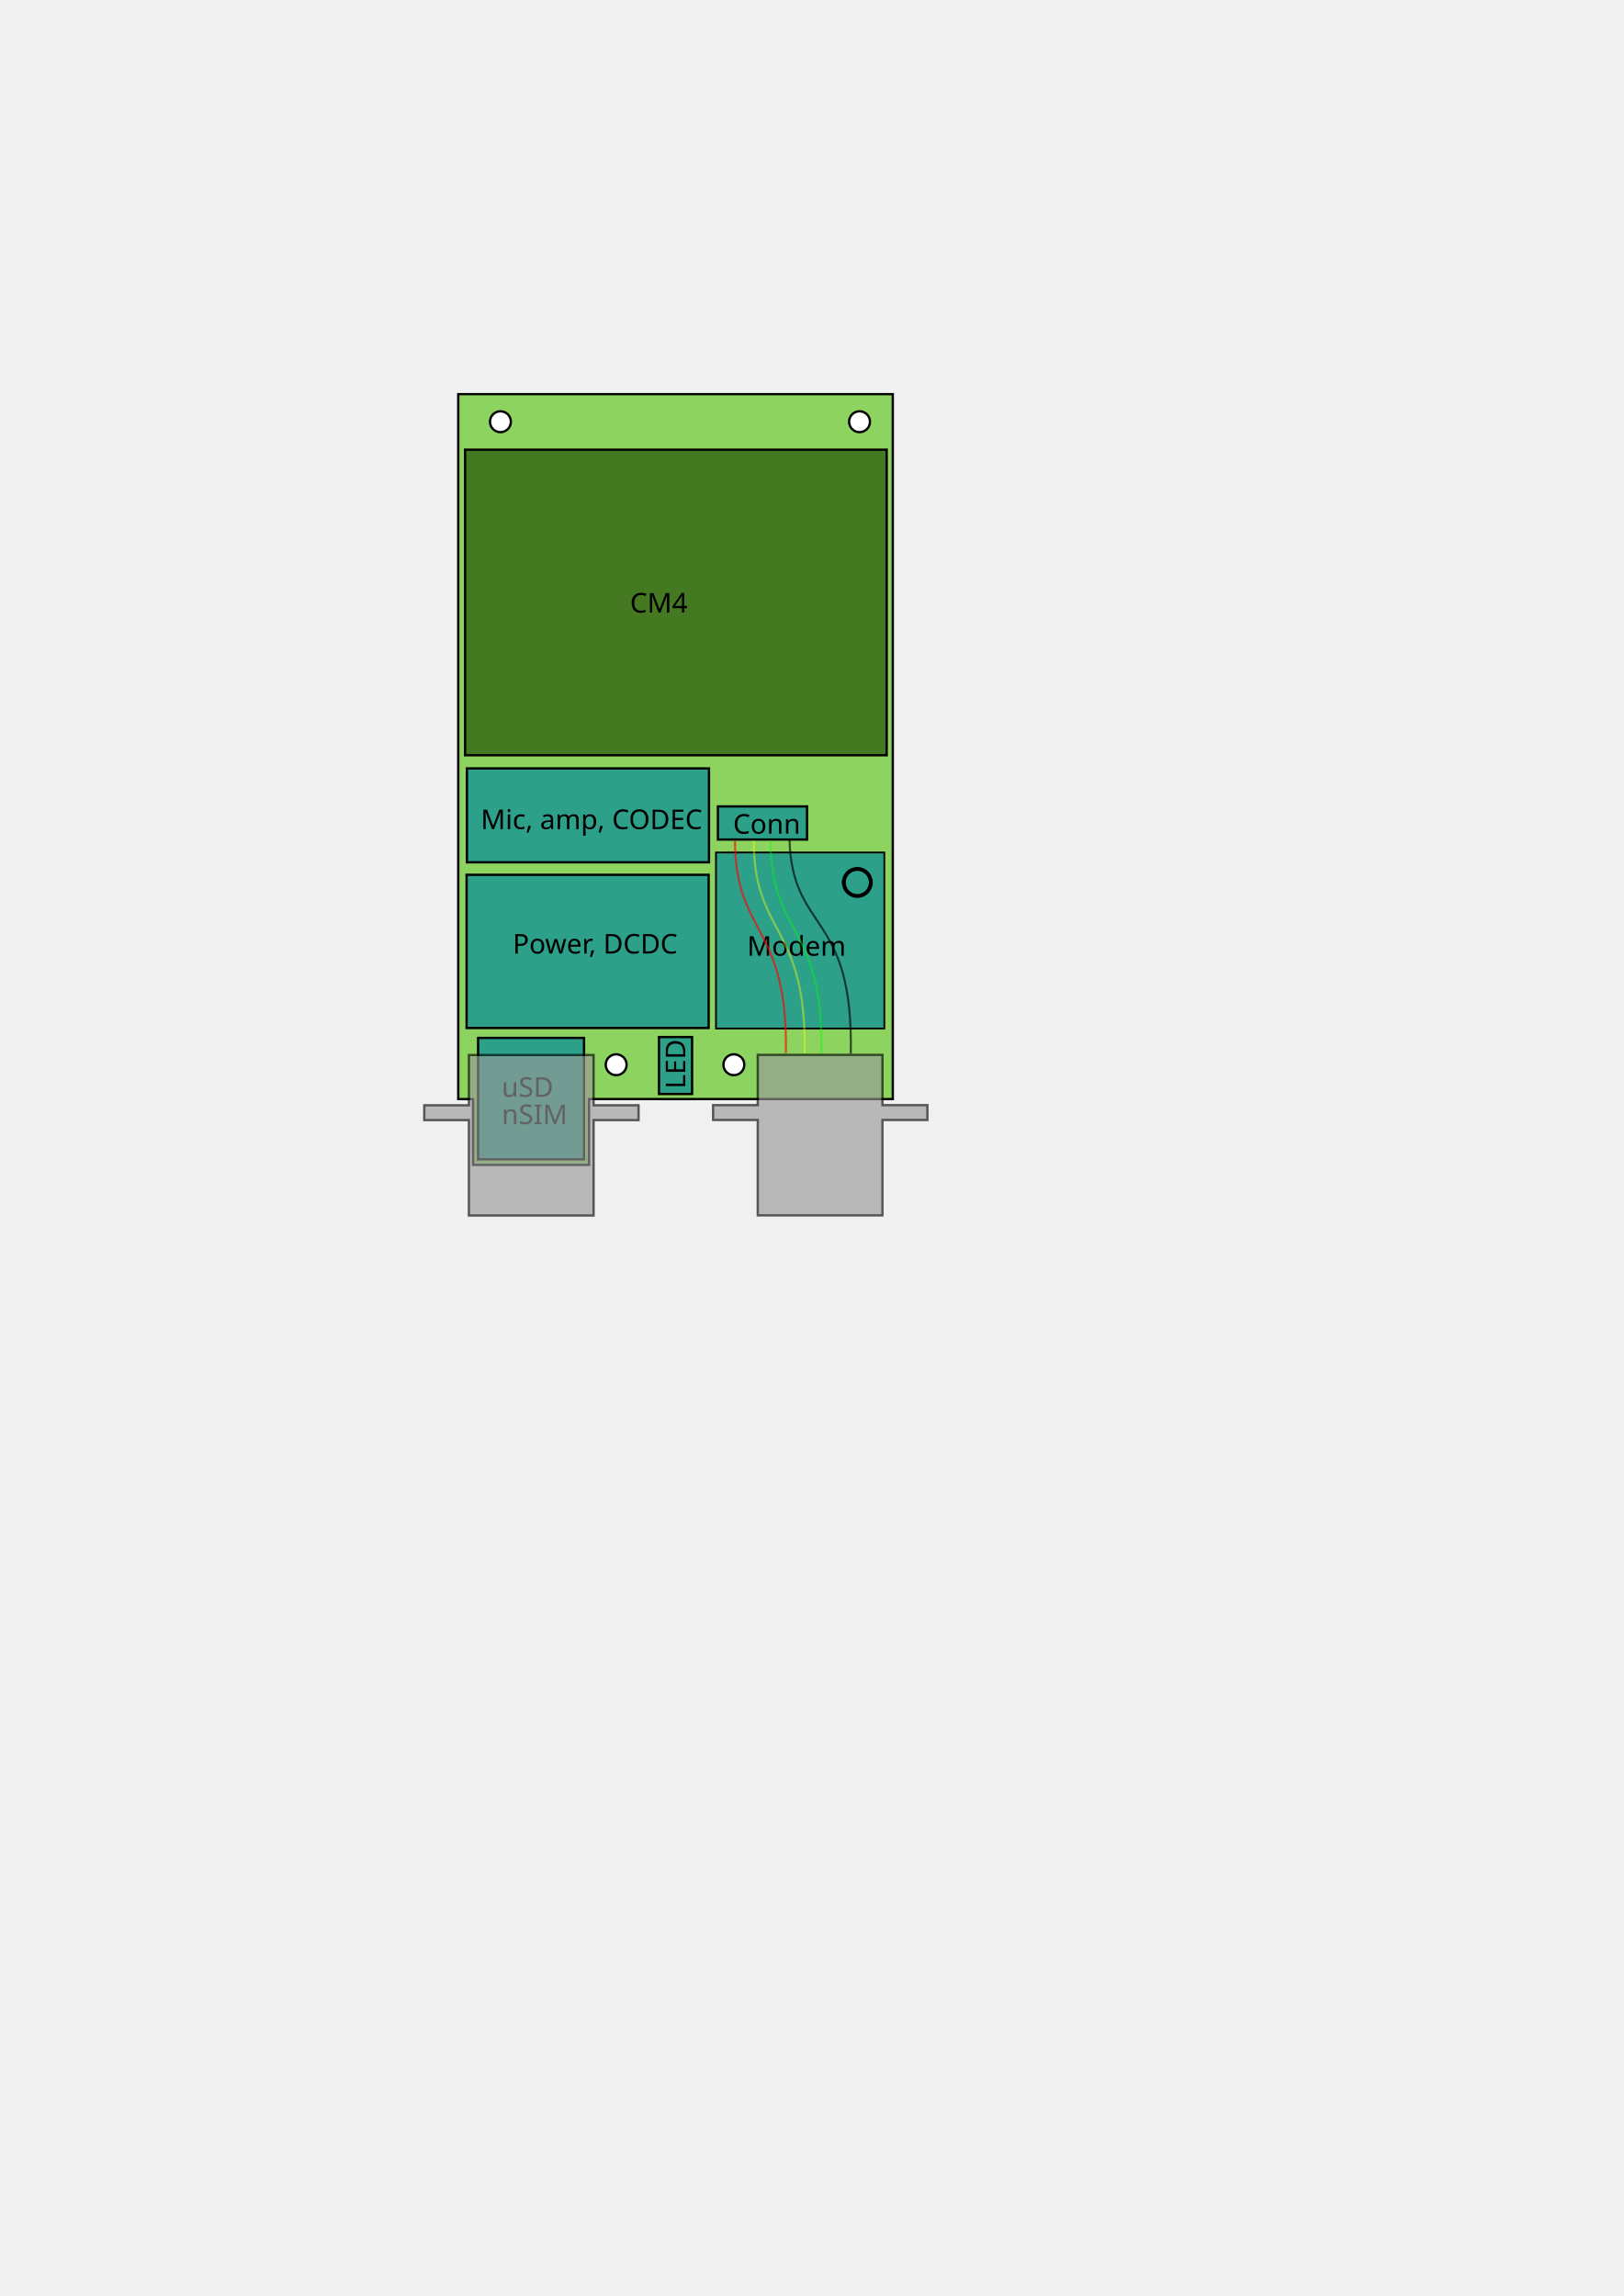
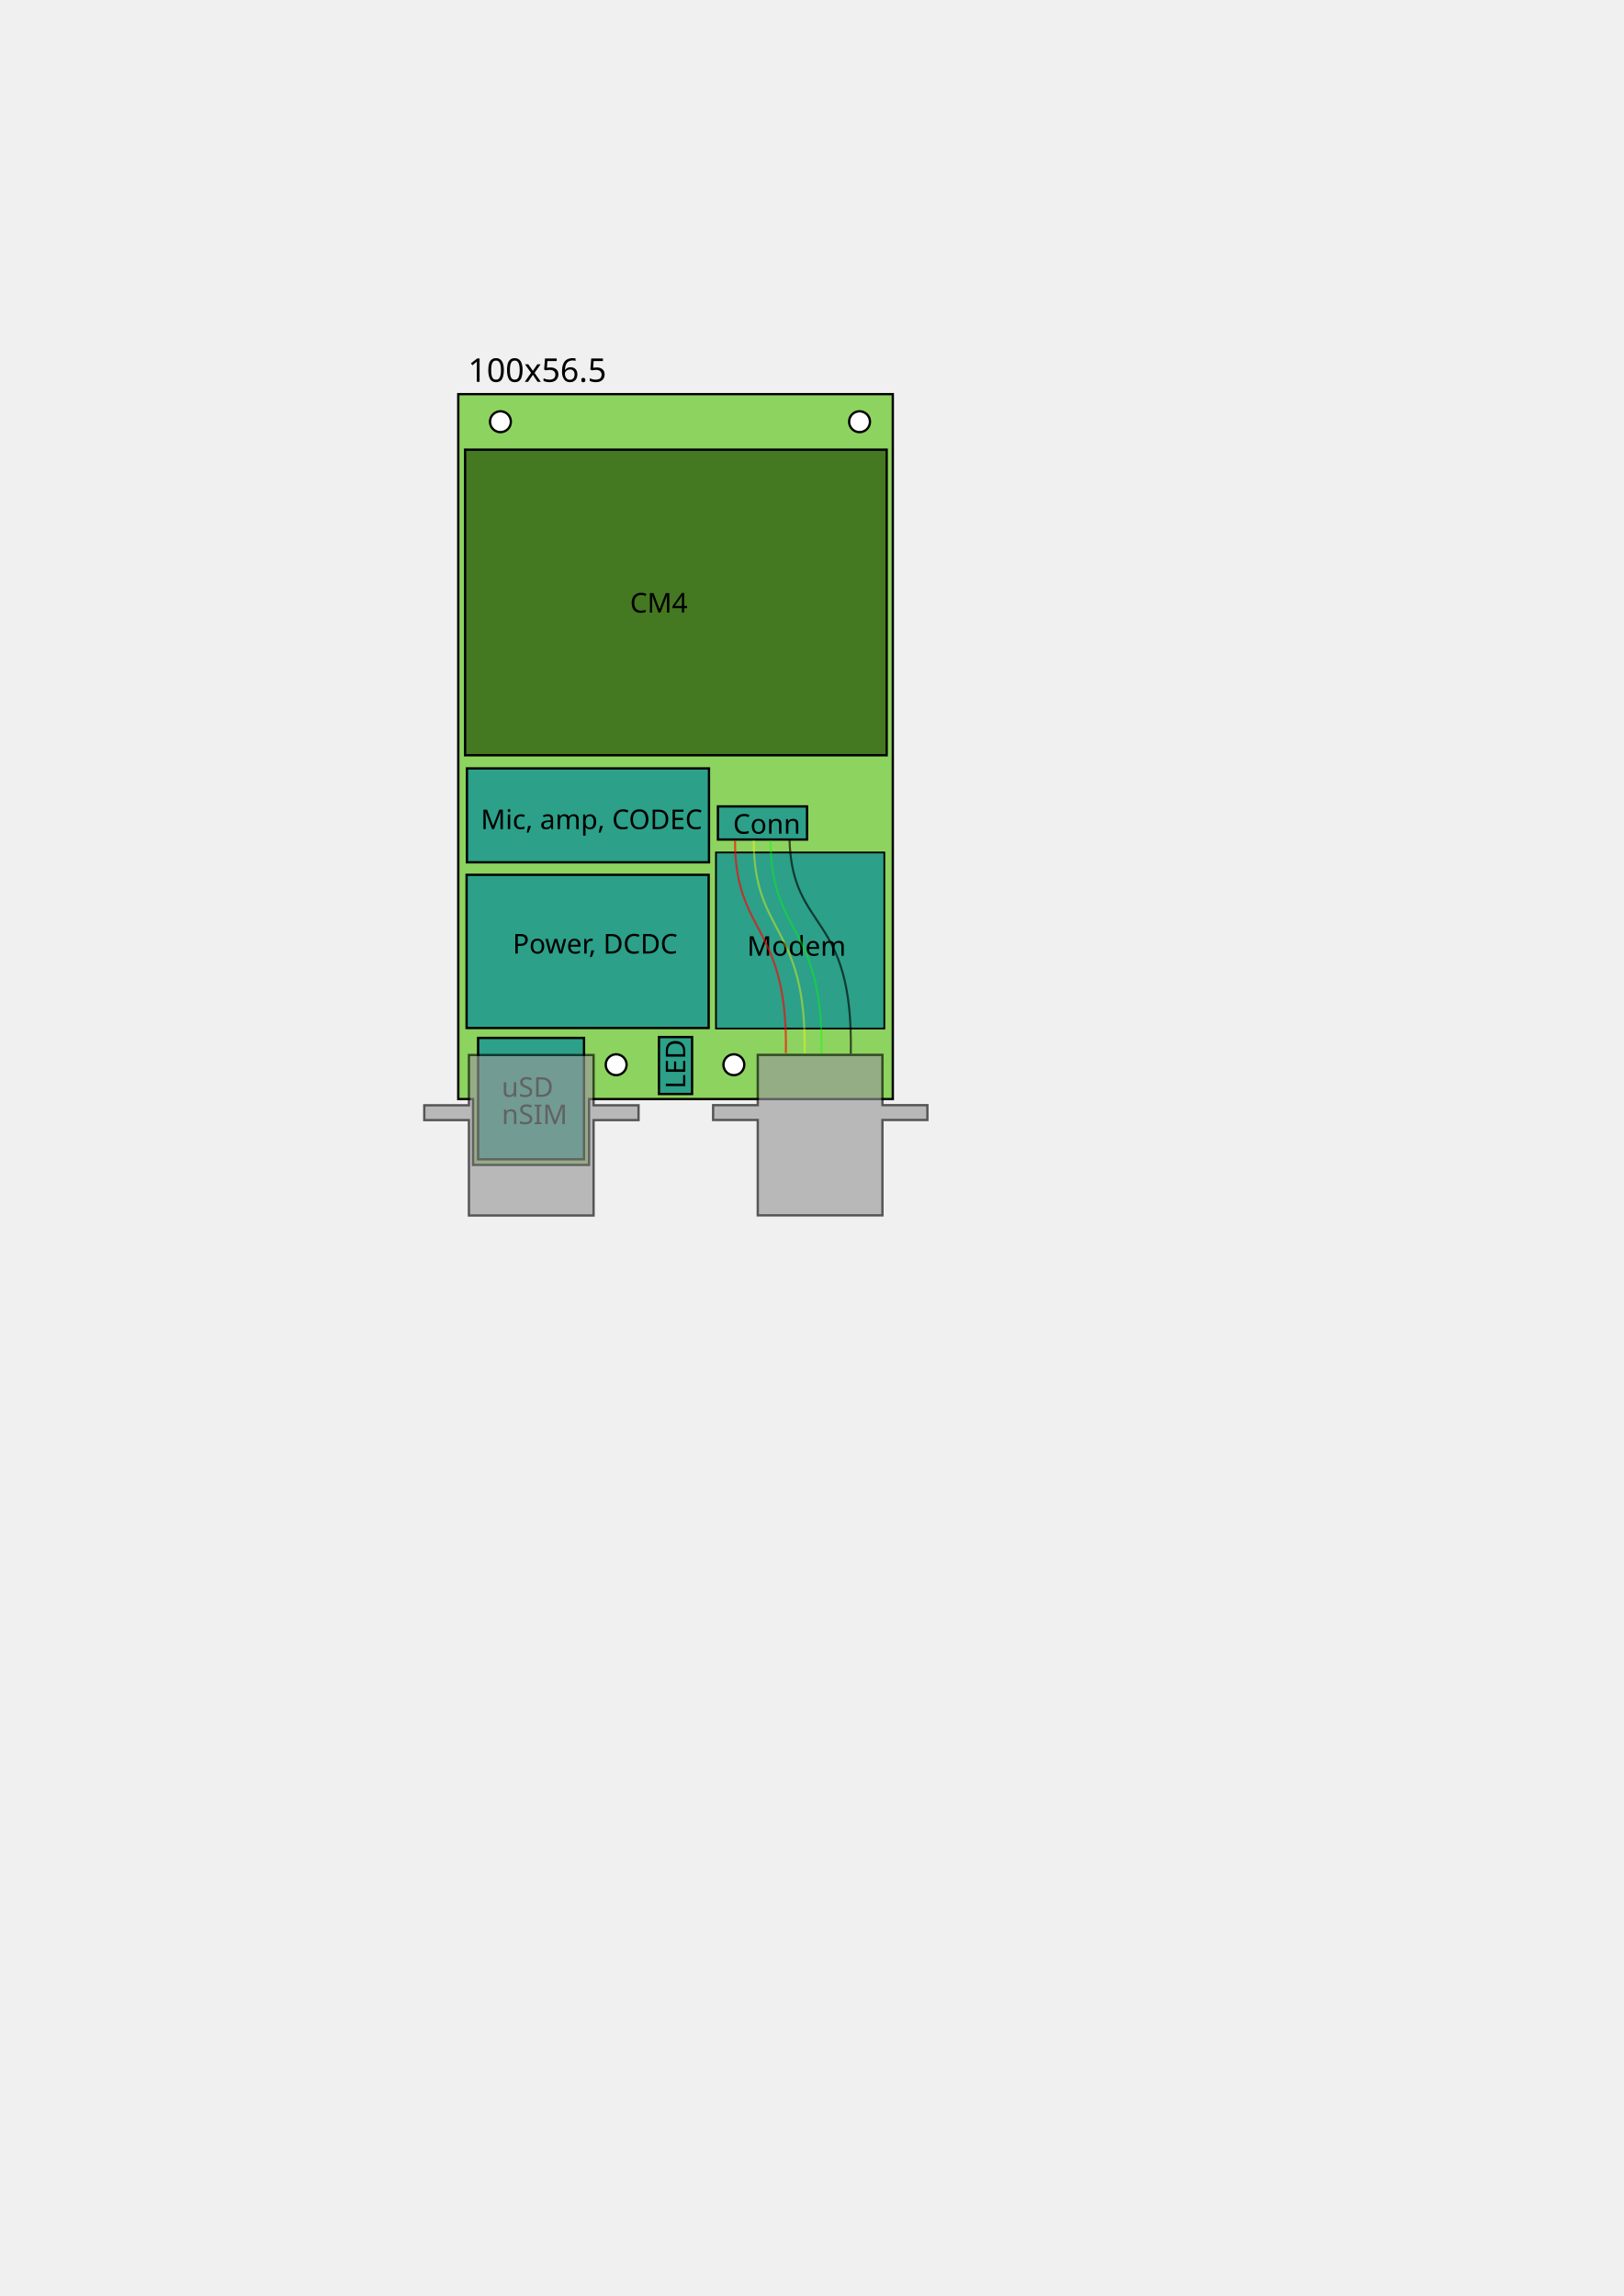
<svg xmlns="http://www.w3.org/2000/svg" width="210mm" height="297mm" viewBox="0 0 210 297" version="1.1" id="svg8">
  <defs id="defs2" />
  <g id="layer1" style="display:inline">
    <path id="rect850" style="font-variation-settings:normal;opacity:1;vector-effect:none;fill:#8dd35f;fill-opacity:1;fill-rule:evenodd;stroke:#000000;stroke-width:0.3;stroke-linecap:butt;stroke-linejoin:miter;stroke-miterlimit:10;stroke-dasharray:none;stroke-dashoffset:0;stroke-opacity:1;stop-color:#000000;stop-opacity:1" d="M 59.27,50.985 H 115.47 V 142.173 H 76.183 v 8.512 H 61.181 v -8.512 h -1.912 z" />
    <ellipse style="color:#000000;overflow:visible;opacity:1;fill:#ffffff;fill-rule:evenodd;stroke:#000000;stroke-width:0.3;stroke-linecap:round;stroke-miterlimit:10;stroke-dasharray:none;stroke-opacity:1" id="path965" cx="111.168" cy="54.552" rx="1.35" ry="1.35" />
    <ellipse style="color:#000000;overflow:visible;opacity:1;fill:#ffffff;fill-rule:evenodd;stroke:#000000;stroke-width:0.3;stroke-linecap:round;stroke-miterlimit:10;stroke-dasharray:none;stroke-opacity:1" id="path965-2" cx="64.724" cy="54.552" rx="1.35" ry="1.35" />
    <ellipse style="color:#000000;overflow:visible;opacity:1;fill:#ffffff;fill-rule:evenodd;stroke:#000000;stroke-width:0.3;stroke-linecap:round;stroke-miterlimit:10;stroke-dasharray:none;stroke-opacity:1" id="path965-6" cx="94.914" cy="137.729" rx="1.35" ry="1.35" />
    <ellipse style="color:#000000;overflow:visible;opacity:1;fill:#ffffff;fill-rule:evenodd;stroke:#000000;stroke-width:0.3;stroke-linecap:round;stroke-miterlimit:10;stroke-dasharray:none;stroke-opacity:1" id="path965-2-1" cx="79.691" cy="137.729" rx="1.35" ry="1.35" />
+     <text xml:space="preserve" style="color:#000000;font-size:4.233px;line-height:1000%;font-family:'Droid Sans';-inkscape-font-specification:'Droid Sans';text-decoration:none;text-decoration-line:none;text-decoration-color:#000000;letter-spacing:0px;word-spacing:0px;overflow:visible;fill:#000000;stroke:none;stroke-width:0.331px;stroke-linecap:butt;stroke-linejoin:miter;stroke-opacity:1" x="60.527" y="49.389" id="text878">
+       <tspan id="tspan876" x="60.527" y="49.389" style="stroke:none;stroke-width:0.331px">100x56.5</tspan>
+     </text>
  </g>
  <g id="layer2" style="display:inline">
    <rect style="font-variation-settings:normal;opacity:1;vector-effect:none;fill:#2ca089;fill-opacity:1;fill-rule:evenodd;stroke:#000000;stroke-width:0.227;stroke-linecap:butt;stroke-linejoin:miter;stroke-miterlimit:10;stroke-dasharray:none;stroke-dashoffset:0;stroke-opacity:1;stop-color:#000000;stop-opacity:1" id="rect833" width="21.773" height="22.773" x="92.601" y="110.272" />
    <rect style="font-variation-settings:normal;opacity:1;vector-effect:none;fill:#2ca089;fill-opacity:1;fill-rule:evenodd;stroke:#000000;stroke-width:0.3;stroke-linecap:butt;stroke-linejoin:miter;stroke-miterlimit:10;stroke-dasharray:none;stroke-dashoffset:0;stroke-opacity:1;stop-color:#000000;stop-opacity:1" id="rect852" width="4.284" height="11.527" x="-108.598" y="92.852" transform="rotate(-90)" />
    <rect style="font-variation-settings:normal;opacity:1;vector-effect:none;fill:#2ca089;fill-opacity:1;fill-rule:evenodd;stroke:#000000;stroke-width:0.3;stroke-linecap:butt;stroke-linejoin:miter;stroke-miterlimit:10;stroke-dasharray:none;stroke-dashoffset:0;stroke-opacity:1;stop-color:#000000;stop-opacity:1" id="rect869" width="31.307" height="19.815" x="60.347" y="113.162" />
-     <circle style="color:#000000;overflow:visible;opacity:1;fill:none;fill-rule:evenodd;stroke:#000000;stroke-width:0.5;stroke-linecap:round;stroke-miterlimit:4;stroke-dasharray:none;stroke-opacity:1" id="path871" cx="110.882" cy="114.149" r="1.75" />
    <rect style="font-variation-settings:normal;opacity:1;vector-effect:none;fill:#2ca089;fill-opacity:1;fill-rule:evenodd;stroke:#000000;stroke-width:0.3;stroke-linecap:butt;stroke-linejoin:miter;stroke-miterlimit:10;stroke-dasharray:none;stroke-dashoffset:0;stroke-opacity:1;stop-color:#000000;stop-opacity:1" id="rect869-8" width="31.307" height="12.147" x="60.389" y="99.397" />
    <text xml:space="preserve" style="color:#000000;font-size:3.528px;line-height:1000%;font-family:'Droid Sans';-inkscape-font-specification:'Droid Sans';text-decoration:none;text-decoration-line:none;text-decoration-color:#000000;letter-spacing:0px;word-spacing:0px;overflow:visible;fill:#000000;stroke:none;stroke-width:0.331px;stroke-linecap:butt;stroke-linejoin:miter;stroke-opacity:1" x="62.18" y="107.253" id="text890">
      <tspan id="tspan888" x="62.18" y="107.253" style="font-size:3.528px;stroke:none;stroke-width:0.331px">Mic, amp, CODEC</tspan>
    </text>
    <text xml:space="preserve" style="font-style:normal;font-variant:normal;font-weight:normal;font-stretch:normal;font-size:13.333px;line-height:1000%;font-family:'Droid Sans';-inkscape-font-specification:'Droid Sans';font-variant-ligatures:normal;font-variant-position:normal;font-variant-caps:normal;font-variant-numeric:normal;font-variant-alternates:normal;font-variant-east-asian:normal;font-feature-settings:normal;font-variation-settings:normal;text-indent:0;text-align:start;text-decoration:none;text-decoration-line:none;text-decoration-style:solid;text-decoration-color:#000000;letter-spacing:0px;word-spacing:0px;text-transform:none;writing-mode:lr-tb;direction:ltr;text-orientation:mixed;dominant-baseline:auto;baseline-shift:baseline;text-anchor:start;white-space:normal;shape-padding:0;shape-margin:0;inline-size:0;opacity:1;vector-effect:none;fill:#000000;fill-opacity:1;stroke:none;stroke-width:1.25px;stroke-linecap:butt;stroke-linejoin:miter;stroke-miterlimit:4;stroke-dasharray:none;stroke-dashoffset:0;stroke-opacity:1;stop-color:#000000;stop-opacity:1" x="250.605" y="466.183" id="text894" transform="scale(0.2645833)">
      <tspan id="tspan892" x="250.605" y="466.183">Power, DCDC</tspan>
    </text>
    <text xml:space="preserve" style="font-style:normal;font-variant:normal;font-weight:normal;font-stretch:normal;font-size:13.333px;line-height:1000%;font-family:'Droid Sans';-inkscape-font-specification:'Droid Sans';font-variant-ligatures:normal;font-variant-position:normal;font-variant-caps:normal;font-variant-numeric:normal;font-variant-alternates:normal;font-variant-east-asian:normal;font-feature-settings:normal;font-variation-settings:normal;text-indent:0;text-align:start;text-decoration:none;text-decoration-line:none;text-decoration-style:solid;text-decoration-color:#000000;letter-spacing:0px;word-spacing:0px;text-transform:none;writing-mode:lr-tb;direction:ltr;text-orientation:mixed;dominant-baseline:auto;baseline-shift:baseline;text-anchor:start;white-space:normal;shape-padding:0;shape-margin:0;inline-size:0;opacity:1;vector-effect:none;fill:#000000;fill-opacity:1;stroke:none;stroke-width:1.25px;stroke-linecap:butt;stroke-linejoin:miter;stroke-miterlimit:4;stroke-dasharray:none;stroke-dashoffset:0;stroke-opacity:1;stop-color:#000000;stop-opacity:1" x="361.191" y="467.253" id="text898" transform="matrix(0.2645833,0,0,0.2645833,1.058333,0)">
      <tspan id="tspan896" x="361.191" y="467.253">Modem</tspan>
    </text>
    <text xml:space="preserve" style="font-style:normal;font-variant:normal;font-weight:normal;font-stretch:normal;font-size:13.333px;line-height:100%;font-family:'Droid Sans';-inkscape-font-specification:'Droid Sans';font-variant-ligatures:normal;font-variant-position:normal;font-variant-caps:normal;font-variant-numeric:normal;font-variant-alternates:normal;font-variant-east-asian:normal;font-feature-settings:normal;font-variation-settings:normal;text-indent:0;text-align:start;text-decoration:none;text-decoration-line:none;text-decoration-style:solid;text-decoration-color:#000000;letter-spacing:0px;word-spacing:0px;text-transform:none;writing-mode:lr-tb;direction:ltr;text-orientation:mixed;dominant-baseline:auto;baseline-shift:baseline;text-anchor:start;white-space:normal;shape-padding:0;shape-margin:0;inline-size:0;opacity:1;vector-effect:none;fill:#000000;fill-opacity:1;stroke:none;stroke-width:1.25px;stroke-linecap:butt;stroke-linejoin:miter;stroke-miterlimit:4;stroke-dasharray:none;stroke-dashoffset:0;stroke-opacity:1;stop-color:#000000;stop-opacity:1" x="258.473" y="541.274" id="text984-6" transform="matrix(0.2645833,0,0,0.2645833,26.42069,-35.36953)">
      <tspan id="tspan982-1" x="258.473" y="541.274">Conn</tspan>
    </text>
    <g id="g1046" transform="translate(12.71612)">
      <rect style="font-variation-settings:normal;opacity:1;vector-effect:none;fill:#2ca089;fill-opacity:1;fill-rule:evenodd;stroke:#000000;stroke-width:0.3;stroke-linecap:butt;stroke-linejoin:miter;stroke-miterlimit:10;stroke-dasharray:none;stroke-dashoffset:0;stroke-opacity:1;stop-color:#000000;stop-opacity:1" id="rect852-7" width="4.284" height="7.365" x="-76.795" y="-141.514" transform="scale(-1)" />
      <text xml:space="preserve" style="font-style:normal;font-variant:normal;font-weight:normal;font-stretch:normal;font-size:13.333px;line-height:100%;font-family:'Droid Sans';-inkscape-font-specification:'Droid Sans';font-variant-ligatures:normal;font-variant-position:normal;font-variant-caps:normal;font-variant-numeric:normal;font-variant-alternates:normal;font-variant-east-asian:normal;font-feature-settings:normal;font-variation-settings:normal;text-indent:0;text-align:start;text-decoration:none;text-decoration-line:none;text-decoration-style:solid;text-decoration-color:#000000;letter-spacing:0px;word-spacing:0px;text-transform:none;writing-mode:lr-tb;direction:ltr;text-orientation:mixed;dominant-baseline:auto;baseline-shift:baseline;text-anchor:start;white-space:normal;shape-padding:0;shape-margin:0;inline-size:0;opacity:1;vector-effect:none;fill:#000000;fill-opacity:1;stroke:none;stroke-width:1.25px;stroke-linecap:butt;stroke-linejoin:miter;stroke-miterlimit:4;stroke-dasharray:none;stroke-dashoffset:0;stroke-opacity:1;stop-color:#000000;stop-opacity:1" x="258.473" y="541.274" id="text984" transform="matrix(0,-0.2645833,0.2645833,0,-67.29729,209.2234)">
        <tspan id="tspan982" x="258.473" y="541.274">LED</tspan>
      </text>
    </g>
    <rect style="font-variation-settings:normal;opacity:1;vector-effect:none;fill:#2ca089;fill-opacity:1;fill-rule:evenodd;stroke:#000000;stroke-width:0.3;stroke-linecap:butt;stroke-linejoin:miter;stroke-miterlimit:10;stroke-dasharray:none;stroke-dashoffset:0;stroke-opacity:1;stop-color:#000000;stop-opacity:1" id="rect852-7-2" width="13.7" height="15.7" x="-75.535" y="-149.961" transform="scale(-1)" />
    <text xml:space="preserve" style="font-style:normal;font-variant:normal;font-weight:normal;font-stretch:normal;font-size:13.333px;line-height:100%;font-family:'Droid Sans';-inkscape-font-specification:'Droid Sans';font-variant-ligatures:normal;font-variant-position:normal;font-variant-caps:normal;font-variant-numeric:normal;font-variant-alternates:normal;font-variant-east-asian:normal;font-feature-settings:normal;font-variation-settings:normal;text-indent:0;text-align:start;text-decoration:none;text-decoration-line:none;text-decoration-style:solid;text-decoration-color:#000000;letter-spacing:0px;word-spacing:0px;text-transform:none;writing-mode:lr-tb;direction:ltr;text-orientation:mixed;dominant-baseline:auto;baseline-shift:baseline;text-anchor:start;white-space:normal;shape-padding:0;shape-margin:0;inline-size:0;opacity:1;vector-effect:none;fill:#000000;fill-opacity:1;stroke:none;stroke-width:1.25px;stroke-linecap:butt;stroke-linejoin:miter;stroke-miterlimit:4;stroke-dasharray:none;stroke-dashoffset:0;stroke-opacity:1;stop-color:#000000;stop-opacity:1" x="322.673" y="527.68" id="text951" transform="matrix(0.2645833,0,0,0.2645833,-20.48964,2.265642)">
      <tspan id="tspan949" x="322.673" y="527.68">uSD</tspan>
      <tspan x="322.673" y="541.013" id="tspan953">nSIM</tspan>
    </text>
    <rect style="font-variation-settings:normal;opacity:1;vector-effect:none;fill:#447821;fill-opacity:1;fill-rule:evenodd;stroke:#000000;stroke-width:0.3;stroke-linecap:butt;stroke-linejoin:miter;stroke-miterlimit:10;stroke-dasharray:none;stroke-dashoffset:0;stroke-opacity:1;stop-color:#000000;stop-opacity:1" id="rect833-0" width="54.526" height="39.526" x="-114.678" y="-97.695" transform="scale(-1)" />
    <text xml:space="preserve" style="font-style:normal;font-variant:normal;font-weight:normal;font-stretch:normal;font-size:13.333px;line-height:1000%;font-family:'Droid Sans';-inkscape-font-specification:'Droid Sans';font-variant-ligatures:normal;font-variant-position:normal;font-variant-caps:normal;font-variant-numeric:normal;font-variant-alternates:normal;font-variant-east-asian:normal;font-feature-settings:normal;font-variation-settings:normal;text-indent:0;text-align:start;text-decoration:none;text-decoration-line:none;text-decoration-style:solid;text-decoration-color:#000000;letter-spacing:0px;word-spacing:0px;text-transform:none;writing-mode:lr-tb;direction:ltr;text-orientation:mixed;dominant-baseline:auto;baseline-shift:baseline;text-anchor:start;white-space:normal;shape-padding:0;shape-margin:0;inline-size:0;opacity:1;vector-effect:none;fill:#000000;fill-opacity:1;stroke:none;stroke-width:1.25px;stroke-linecap:butt;stroke-linejoin:miter;stroke-miterlimit:4;stroke-dasharray:none;stroke-dashoffset:0;stroke-opacity:1;stop-color:#000000;stop-opacity:1" x="307.963" y="299.474" id="text902" transform="scale(0.2645833)">
      <tspan id="tspan900" x="307.963" y="299.474">CM4</tspan>
    </text>
  </g>
  <g id="layer3" style="opacity:0.641">
    <path id="rect1048" style="font-variation-settings:normal;display:inline;opacity:1;vector-effect:none;fill:#999999;fill-opacity:1;fill-rule:evenodd;stroke:#000000;stroke-width:0.3;stroke-linecap:butt;stroke-linejoin:miter;stroke-miterlimit:10;stroke-dasharray:none;stroke-dashoffset:0;stroke-opacity:1;stop-color:#000000;stop-opacity:1" d="m 60.647,136.471 v 6.505 h -5.775 v 1.916 h 5.775 v 12.338 H 76.77 V 144.892 h 5.815 v -1.916 h -5.815 v -6.505 z" />
    <path id="rect1048-9" style="font-variation-settings:normal;display:inline;opacity:1;vector-effect:none;fill:#999999;fill-opacity:1;fill-rule:evenodd;stroke:#000000;stroke-width:0.3;stroke-linecap:butt;stroke-linejoin:miter;stroke-miterlimit:10;stroke-dasharray:none;stroke-dashoffset:0;stroke-opacity:1;stop-color:#000000;stop-opacity:1" d="m 98.006,136.454 v 6.505 h -5.775 v 1.916 h 5.775 v 12.338 H 114.129 v -12.338 h 5.815 v -1.916 h -5.815 v -6.505 z" />
    <path style="fill:none;fill-rule:evenodd;stroke:#ff0000;stroke-width:0.265px;stroke-linecap:butt;stroke-linejoin:miter;stroke-opacity:1" d="m 95.061,108.707 c -9.8e-4,12.371 6.869,10.753 6.58,27.514" id="path1099" />
    <path style="fill:none;fill-rule:evenodd;stroke:#000000;stroke-width:0.265px;stroke-linecap:butt;stroke-linejoin:miter;stroke-opacity:1" d="m 102.108,108.462 c 0.275,12.344 8.306,9.243 7.927,27.873" id="path1101" />
    <path style="opacity:0.641;fill:none;fill-rule:evenodd;stroke:#ffff00;stroke-width:0.265px;stroke-linecap:butt;stroke-linejoin:miter;stroke-opacity:1" d="m 97.488,108.737 c -9.8e-4,12.371 6.869,10.753 6.58,27.514" id="path1099-4" />
    <path style="opacity:0.641;fill:none;fill-rule:evenodd;stroke:#00ff00;stroke-width:0.265px;stroke-linecap:butt;stroke-linejoin:miter;stroke-opacity:1" d="m 99.666,108.726 c -9.8e-4,12.371 6.869,10.753 6.58,27.514" id="path1099-4-9" />
  </g>
</svg>
